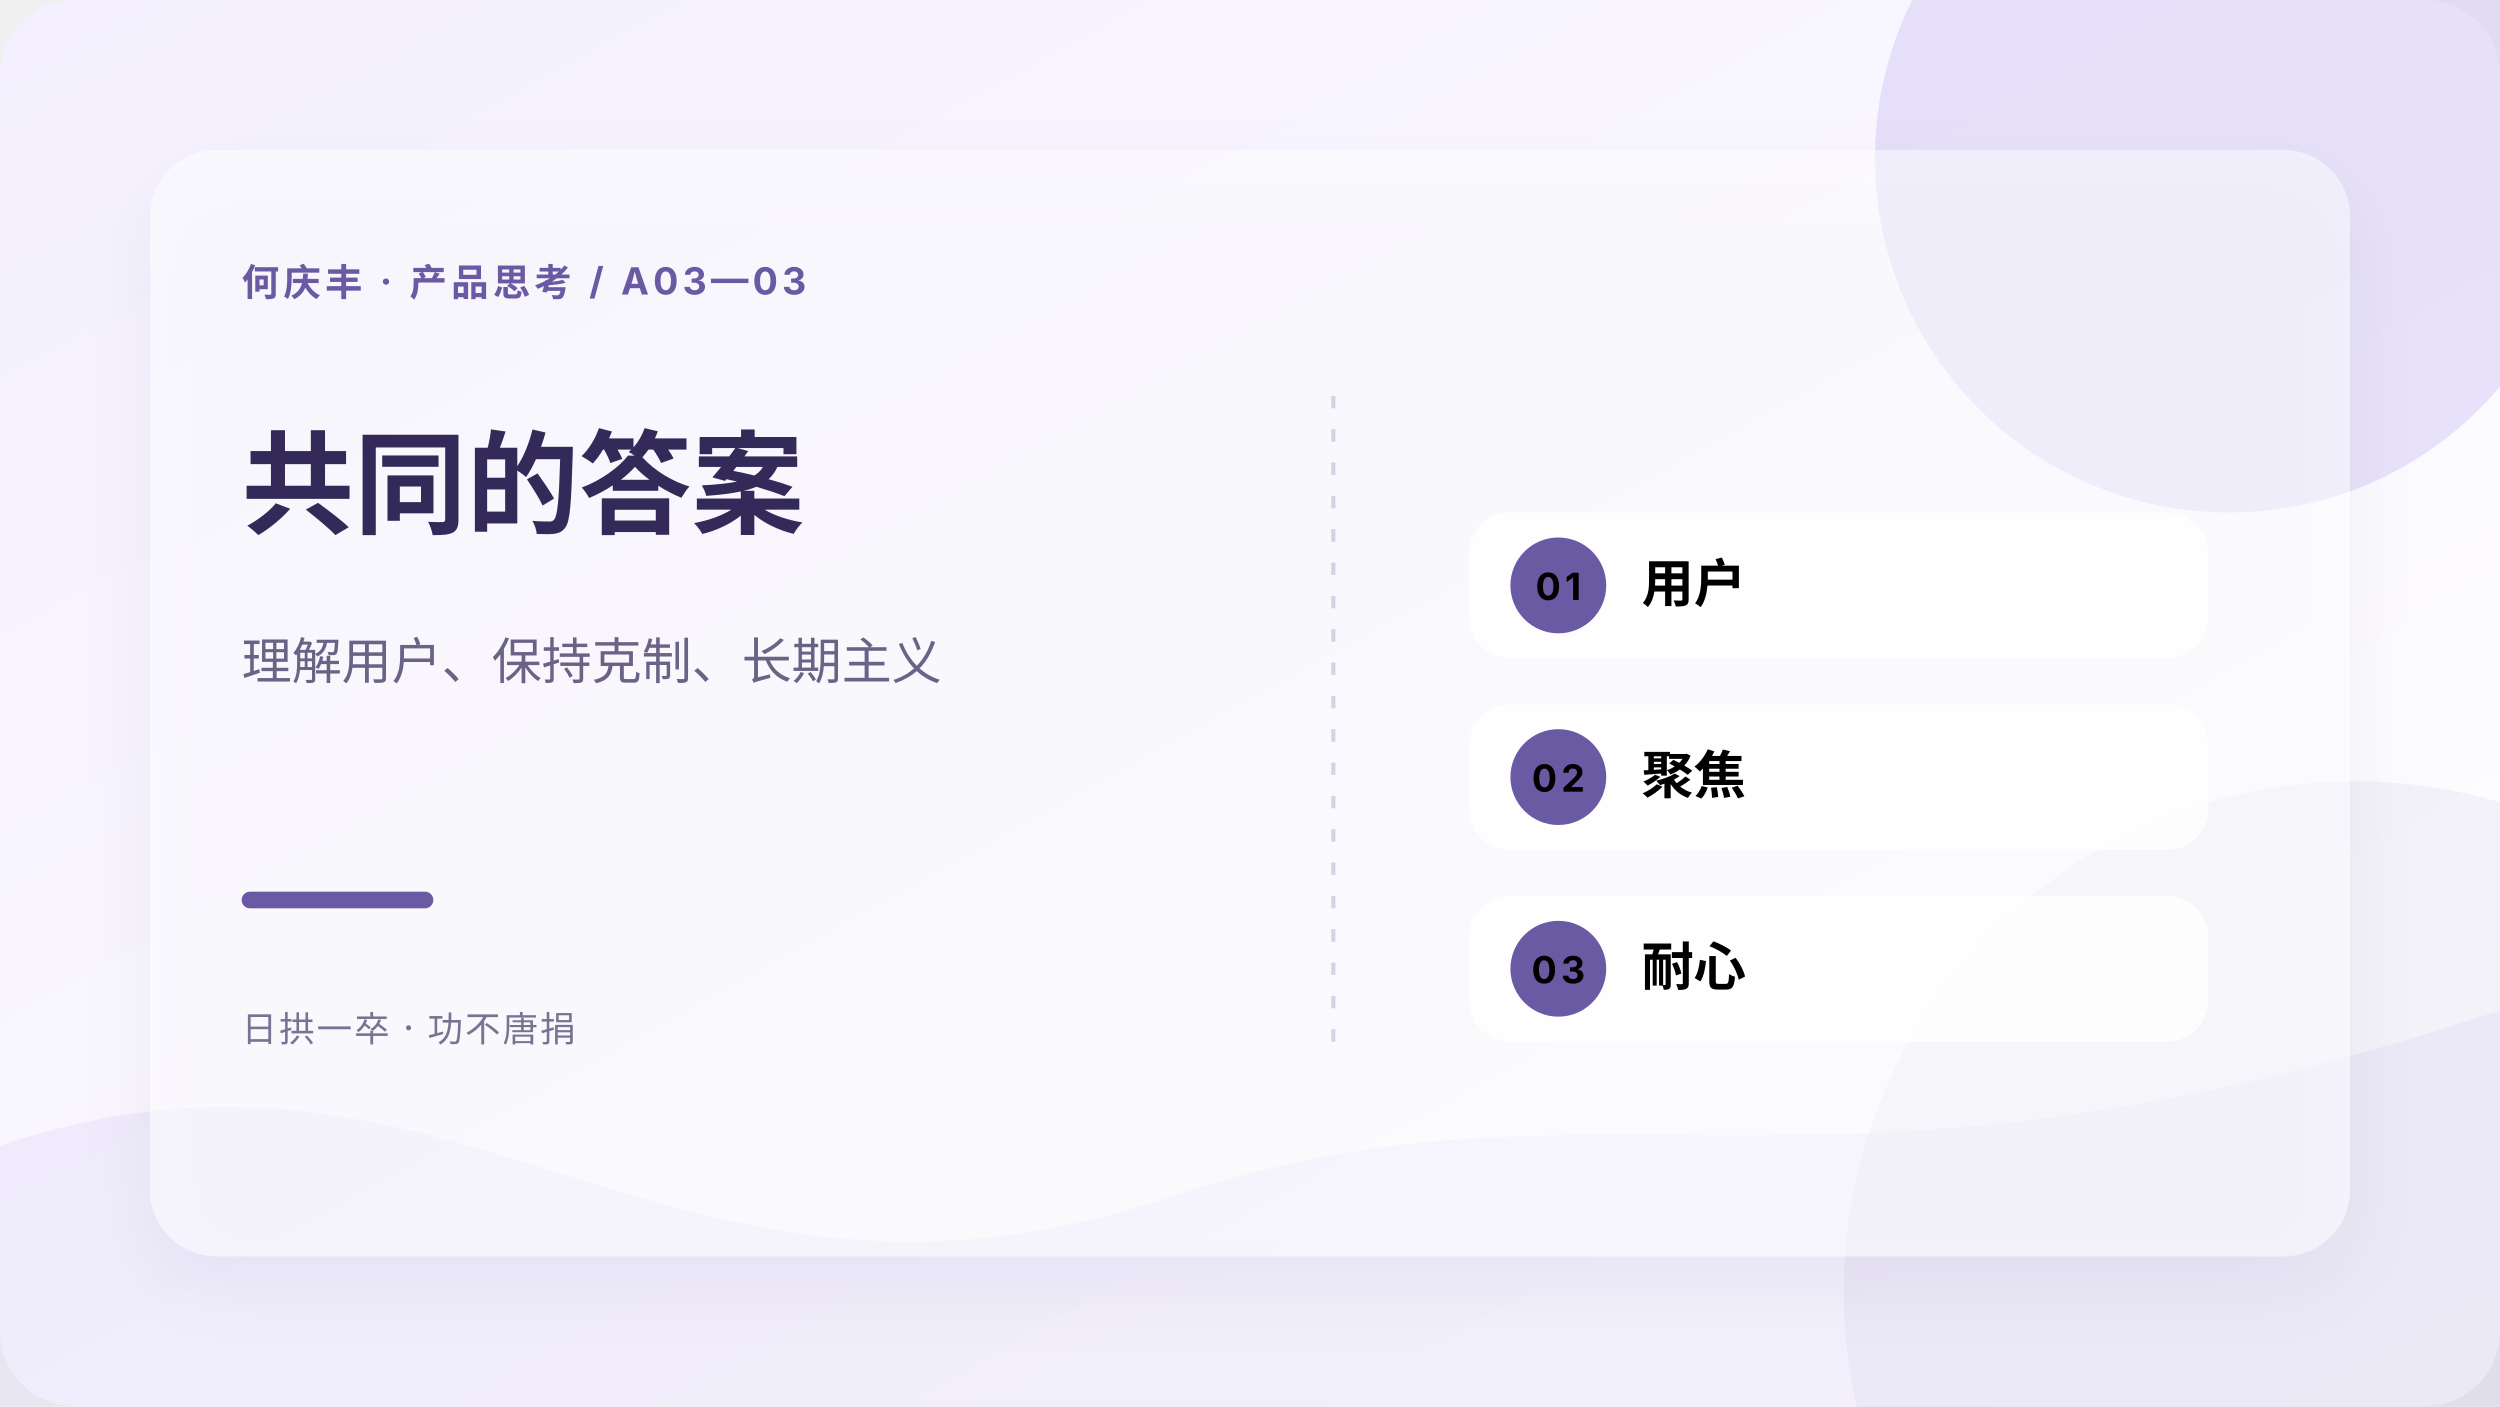
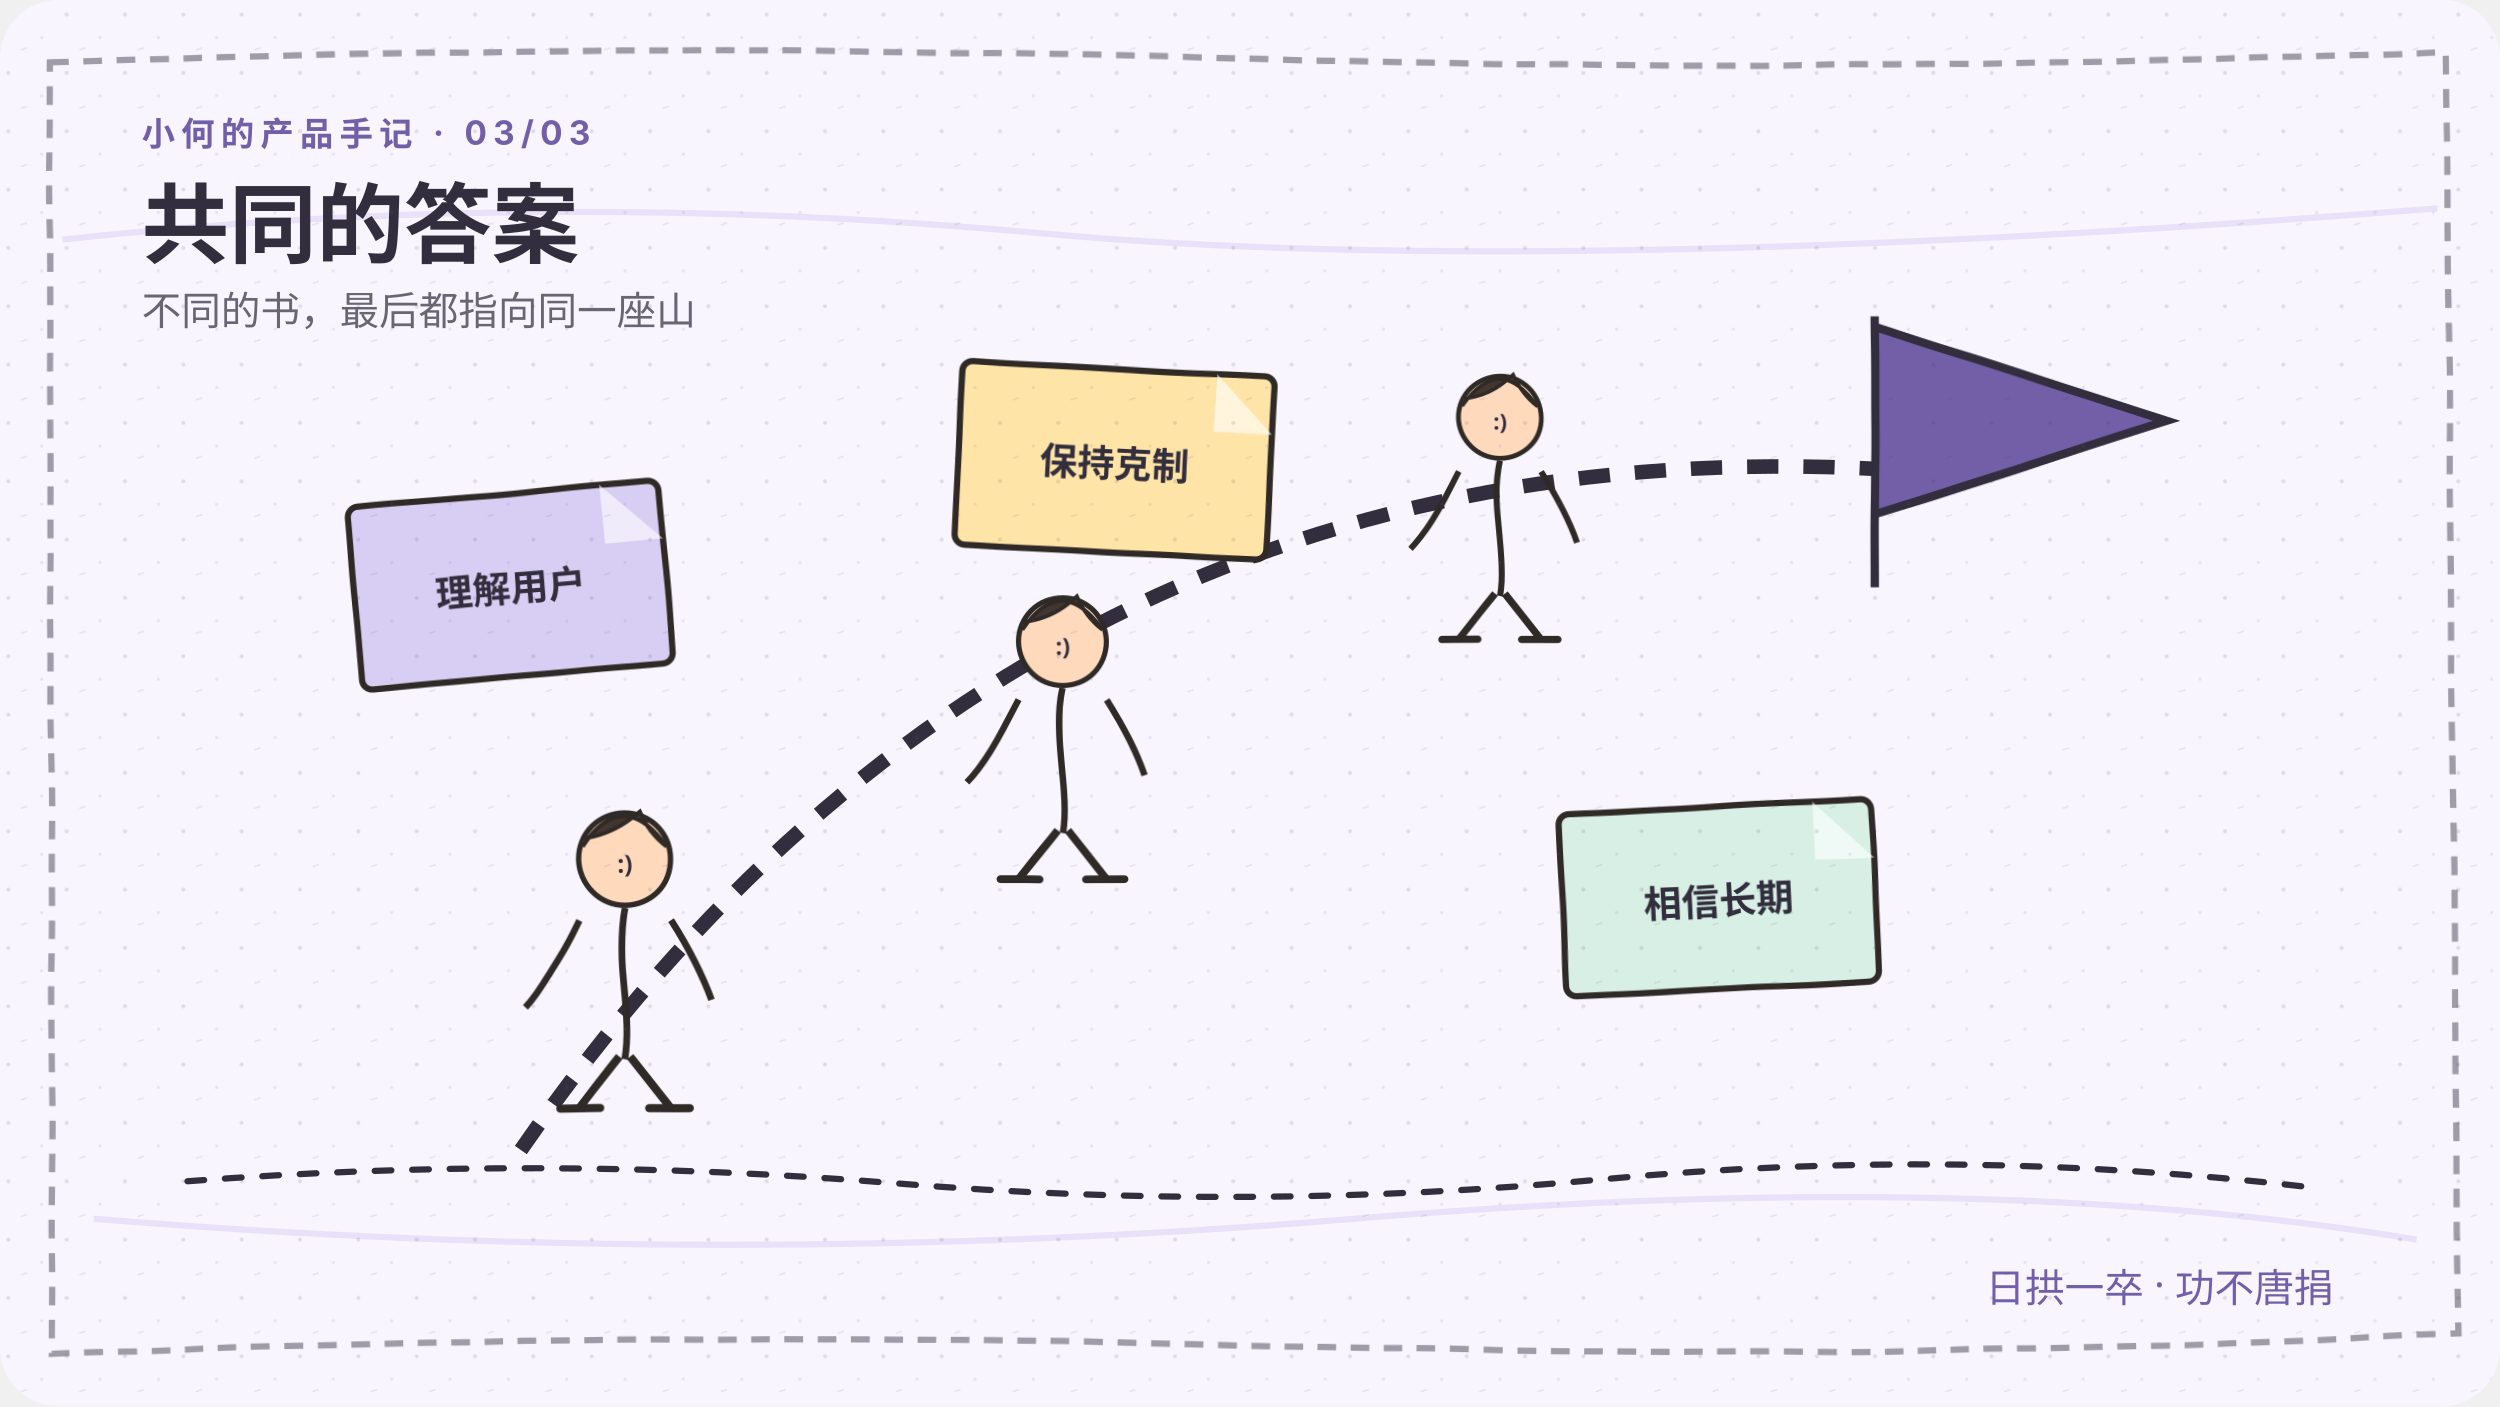
<svg xmlns="http://www.w3.org/2000/svg" width="1200" height="675" viewBox="0 0 1200 675" role="img" aria-labelledby="title desc">
  <defs>
-     <linearGradient id="bg" x1="0" y1="0" x2="1" y2="1">
-       <stop stop-color="#F4F0FF" />
-       <stop offset="1" stop-color="#FFFFFF" />
-     </linearGradient>
-     <filter id="shadow">
-       <feDropShadow dx="0" dy="14" stdDeviation="18" flood-color="#342A59" flood-opacity=".10" />
+     <filter id="rough">
+       <feTurbulence type="fractalNoise" baseFrequency="0.015" numOctaves="2" seed="3" result="noise" />
+       <feDisplacementMap in="SourceGraphic" in2="noise" scale="1.6" />
    </filter>
+     <pattern id="grain" width="28" height="28" patternUnits="userSpaceOnUse">
+       <circle cx="4" cy="7" r="1" fill="#322E3D" opacity=".12" />
+       <circle cx="20" cy="18" r=".8" fill="#725FA8" opacity=".12" />
+       <path d="M10 24 l3 -1" stroke="#322E3D" stroke-width=".7" opacity=".1" />
+     </pattern>
  </defs>
  <style>
-     .kicker,.num{font:700 18px -apple-system,BlinkMacSystemFont,"PingFang SC","Microsoft YaHei",sans-serif;letter-spacing:2px}
-     .title{font:800 54px -apple-system,BlinkMacSystemFont,"PingFang SC","Microsoft YaHei",sans-serif}
-     .subtitle{font:400 24px -apple-system,BlinkMacSystemFont,"PingFang SC","Microsoft YaHei",sans-serif}
-     .label{font:700 25px -apple-system,BlinkMacSystemFont,"PingFang SC","Microsoft YaHei",sans-serif}
-     .foot{font:500 17px -apple-system,BlinkMacSystemFont,"PingFang SC","Microsoft YaHei",sans-serif;letter-spacing:1px}
+     .sketch{filter:url(#rough)}
+     .kicker{font:700 16px -apple-system,BlinkMacSystemFont,"PingFang SC","Microsoft YaHei",sans-serif;letter-spacing:3px}
+     .title{font:700 42px "Kaiti SC",STKaiti,"KaiTi","PingFang SC",sans-serif}
+     .subtitle{font:400 19px "Kaiti SC",STKaiti,"KaiTi","PingFang SC",sans-serif}
+     .note{font:500 20px "Kaiti SC",STKaiti,"KaiTi","PingFang SC",sans-serif;fill:#322E3D}
+     .sticky{font:700 18px "Kaiti SC",STKaiti,"KaiTi","PingFang SC",sans-serif;fill:#322E3D}
+     .bubble{font:600 18px "Kaiti SC",STKaiti,"KaiTi","PingFang SC",sans-serif;fill:#322E3D}
+     .tiny{font:600 15px "Kaiti SC",STKaiti,"KaiTi","PingFang SC",sans-serif;fill:#fff}
+     .face{font:700 18px "Kaiti SC",STKaiti,"KaiTi",sans-serif;fill:#322E3D}
+     .bigq{font:800 82px "Kaiti SC",STKaiti,"KaiTi",sans-serif;fill:#725FA8}
  </style>
-   <rect width="1200" height="675" rx="36" fill="url(#bg)" />
-   <circle cx="1070" cy="76" r="170" fill="#CFC4F3" fill-opacity=".45" />
-   <circle cx="1130" cy="620" r="245" fill="#6A5AA3" fill-opacity=".07" />
-   <path d="M0 550 C220 475 320 655 560 575 C770 505 870 595 1200 485 V675 H0Z" fill="#CFC4F3" fill-opacity=".22" />
-   <g filter="url(#shadow)">
-     <rect x="72" y="72" width="1056" height="531" rx="32" fill="#FFFFFF" fill-opacity=".48" />
+   <rect width="1200" height="675" rx="28" fill="#F8F5FF" />
+   <g opacity=".5">
+     <path d="M30 115 Q260 90 500 112 T1170 100" stroke="#D8CEF4" stroke-width="3" fill="none" />
+     <path d="M45 585 Q350 610 650 585 T1160 595" stroke="#D8CEF4" stroke-width="3" fill="none" />
  </g>
-   <text x="116" y="142" class="kicker" fill="#6A5AA3">何庆丰 · 产品思考  /  A03—03</text>
-   <text x="116" y="252" class="title" fill="#342A59">共同的答案</text>
-   <text x="116" y="326" class="subtitle" fill="#342A59" opacity=".72">理解用户、保持克制、长期主义</text>
-   <rect x="116" y="428" width="92" height="8" rx="4" fill="#6A5AA3" />
-   <text x="116" y="500" class="foot" fill="#342A59" opacity=".65">日拱一卒 · 功不唐捐</text>
-   <g>
-     <g>
-       <rect x="705" y="246" width="355" height="70" rx="20" fill="#FFFFFF" fill-opacity=".82" />
-       <circle cx="748" cy="281" r="23" fill="#6A5AA3" />
-       <text x="748" y="288" text-anchor="middle" class="num">01</text>
-       <text x="788" y="289" class="label">用户</text>
+   <path d="M24 30 Q310 20 590 28 T1174 25 L1180 640 Q910 654 610 646 T25 650Z" fill="none" stroke="#322E3D" stroke-width="3" stroke-dasharray="9 7" opacity=".45" class="sketch" />
+   <text x="68" y="70" class="kicker" fill="#725FA8">小何的产品手记  ·  03/03</text>
+   <text x="68" y="123" class="title" fill="#322E3D">共同的答案</text>
+   <text x="68" y="156" class="subtitle" fill="#322E3D" opacity=".72">不同的书，最后都指向同一座山</text>
+   <g transform="translate(0 32)">
+     <path d="M90 535 Q260 522 430 536 T770 534 T1110 538" stroke="#322E3D" stroke-width="3" fill="none" stroke-linecap="round" stroke-linejoin="round" stroke-dasharray="8 10" />
+     <path d="M250 520 Q500 160 930 195" stroke="#322E3D" stroke-width="7" fill="none" stroke-dasharray="15 12" />
+     <path d="M900 120 v130 m0 -125 l140 45 l-140 45" fill="#725FA8" stroke="#322E3D" stroke-width="4" class="sketch" />
+     <g class="sketch" transform="translate(300 500) scale(.65) translate(-300 -500)">
+       <circle cx="300" cy="316" r="34" fill="#FFD9BC" stroke="#302A26" stroke-width="4" />
+       <path d="M269 307 q30 -45 62 0 q-13 -10 -20 -26 q-20 18 -42 20" fill="#43352F" stroke="#302A26" stroke-width="3" />
+       <text x="300" y="326" text-anchor="middle" class="face">:)</text>
+       <path d="M300 352 C292 390 306 434 300 464" stroke="#302A26" stroke-width="5" fill="#725FA8" />
+       <path d="M266 361 Q242 408 226 425" stroke="#302A26" stroke-width="5" fill="none" />
+       <path d="M334 361 Q355 394 364 420" stroke="#302A26" stroke-width="5" fill="none" />
+       <path d="M296 462 L266 500" stroke="#302A26" stroke-width="6" />
+       <path d="M304 462 L334 500" stroke="#302A26" stroke-width="6" />
+       <path d="M252 500 h30 M318 500 h30" stroke="#302A26" stroke-width="6" stroke-linecap="round" />
    </g>
-     <g>
-       <rect x="705" y="338" width="355" height="70" rx="20" fill="#FFFFFF" fill-opacity=".82" />
-       <circle cx="748" cy="373" r="23" fill="#6A5AA3" />
-       <text x="748" y="380" text-anchor="middle" class="num">02</text>
-       <text x="788" y="381" class="label">聚焦</text>
+     <g class="sketch" transform="translate(510 390) scale(.62) translate(-510 -390)">
+       <circle cx="510" cy="206" r="34" fill="#FFD9BC" stroke="#302A26" stroke-width="4" />
+       <path d="M479 197 q30 -45 62 0 q-13 -10 -20 -26 q-20 18 -42 20" fill="#43352F" stroke="#302A26" stroke-width="3" />
+       <text x="510" y="216" text-anchor="middle" class="face">:)</text>
+       <path d="M510 242 C502 280 516 324 510 354" stroke="#302A26" stroke-width="5" fill="#D58B57" />
+       <path d="M476 251 Q452 298 436 315" stroke="#302A26" stroke-width="5" fill="none" />
+       <path d="M544 251 Q565 284 574 310" stroke="#302A26" stroke-width="5" fill="none" />
+       <path d="M506 352 L476 390" stroke="#302A26" stroke-width="6" />
+       <path d="M514 352 L544 390" stroke="#302A26" stroke-width="6" />
+       <path d="M462 390 h30 M528 390 h30" stroke="#302A26" stroke-width="6" stroke-linecap="round" />
    </g>
-     <g>
-       <rect x="705" y="430" width="355" height="70" rx="20" fill="#FFFFFF" fill-opacity=".82" />
-       <circle cx="748" cy="465" r="23" fill="#6A5AA3" />
-       <text x="748" y="472" text-anchor="middle" class="num">03</text>
-       <text x="788" y="473" class="label">耐心</text>
+     <g class="sketch" transform="translate(720 275) scale(.58) translate(-720 -275)">
+       <circle cx="720" cy="91" r="34" fill="#FFD9BC" stroke="#302A26" stroke-width="4" />
+       <path d="M689 82 q30 -45 62 0 q-13 -10 -20 -26 q-20 18 -42 20" fill="#43352F" stroke="#302A26" stroke-width="3" />
+       <text x="720" y="101" text-anchor="middle" class="face">:)</text>
+       <path d="M720 127 C712 165 726 209 720 239" stroke="#302A26" stroke-width="5" fill="#725FA8" />
+       <path d="M686 136 Q662 183 646 200" stroke="#302A26" stroke-width="5" fill="none" />
+       <path d="M754 136 Q775 169 784 195" stroke="#302A26" stroke-width="5" fill="none" />
+       <path d="M716 237 L686 275" stroke="#302A26" stroke-width="6" />
+       <path d="M724 237 L754 275" stroke="#302A26" stroke-width="6" />
+       <path d="M672 275 h30 M738 275 h30" stroke="#302A26" stroke-width="6" stroke-linecap="round" />
+     </g>
+     <g transform="rotate(-5 245.0 249.0)" class="sketch">
+       <rect x="170" y="205" width="150" height="88" rx="5" fill="#D8CEF4" stroke="#302A26" stroke-width="3" />
+       <path d="M292 205 l28 28 h-28z" fill="#fff" opacity=".6" />
+       <text x="245.0" y="257.0" class="sticky" text-anchor="middle">理解用户</text>
+     </g>
+     <g transform="rotate(3 535.0 189.0)" class="sketch">
+       <rect x="460" y="145" width="150" height="88" rx="5" fill="#FFE4A8" stroke="#302A26" stroke-width="3" />
+       <path d="M582 145 l28 28 h-28z" fill="#fff" opacity=".6" />
+       <text x="535.0" y="197.0" class="sticky" text-anchor="middle">保持克制</text>
+     </g>
+     <g transform="rotate(-3 825.0 399.0)" class="sketch">
+       <rect x="750" y="355" width="150" height="88" rx="5" fill="#D7EFE5" stroke="#302A26" stroke-width="3" />
+       <path d="M872 355 l28 28 h-28z" fill="#fff" opacity=".6" />
+       <text x="825.0" y="407.0" class="sticky" text-anchor="middle">相信长期</text>
    </g>
  </g>
-   <path d="M640 190 V500" stroke="#6A5AA3" stroke-width="2" stroke-dasharray="6 10" opacity=".25" />
+   <text x="1120" y="625" text-anchor="end" class="subtitle" fill="#725FA8">日拱一卒 · 功不唐捐</text>
+   <rect width="1200" height="675" rx="28" fill="url(#grain)" pointer-events="none" />
</svg>
